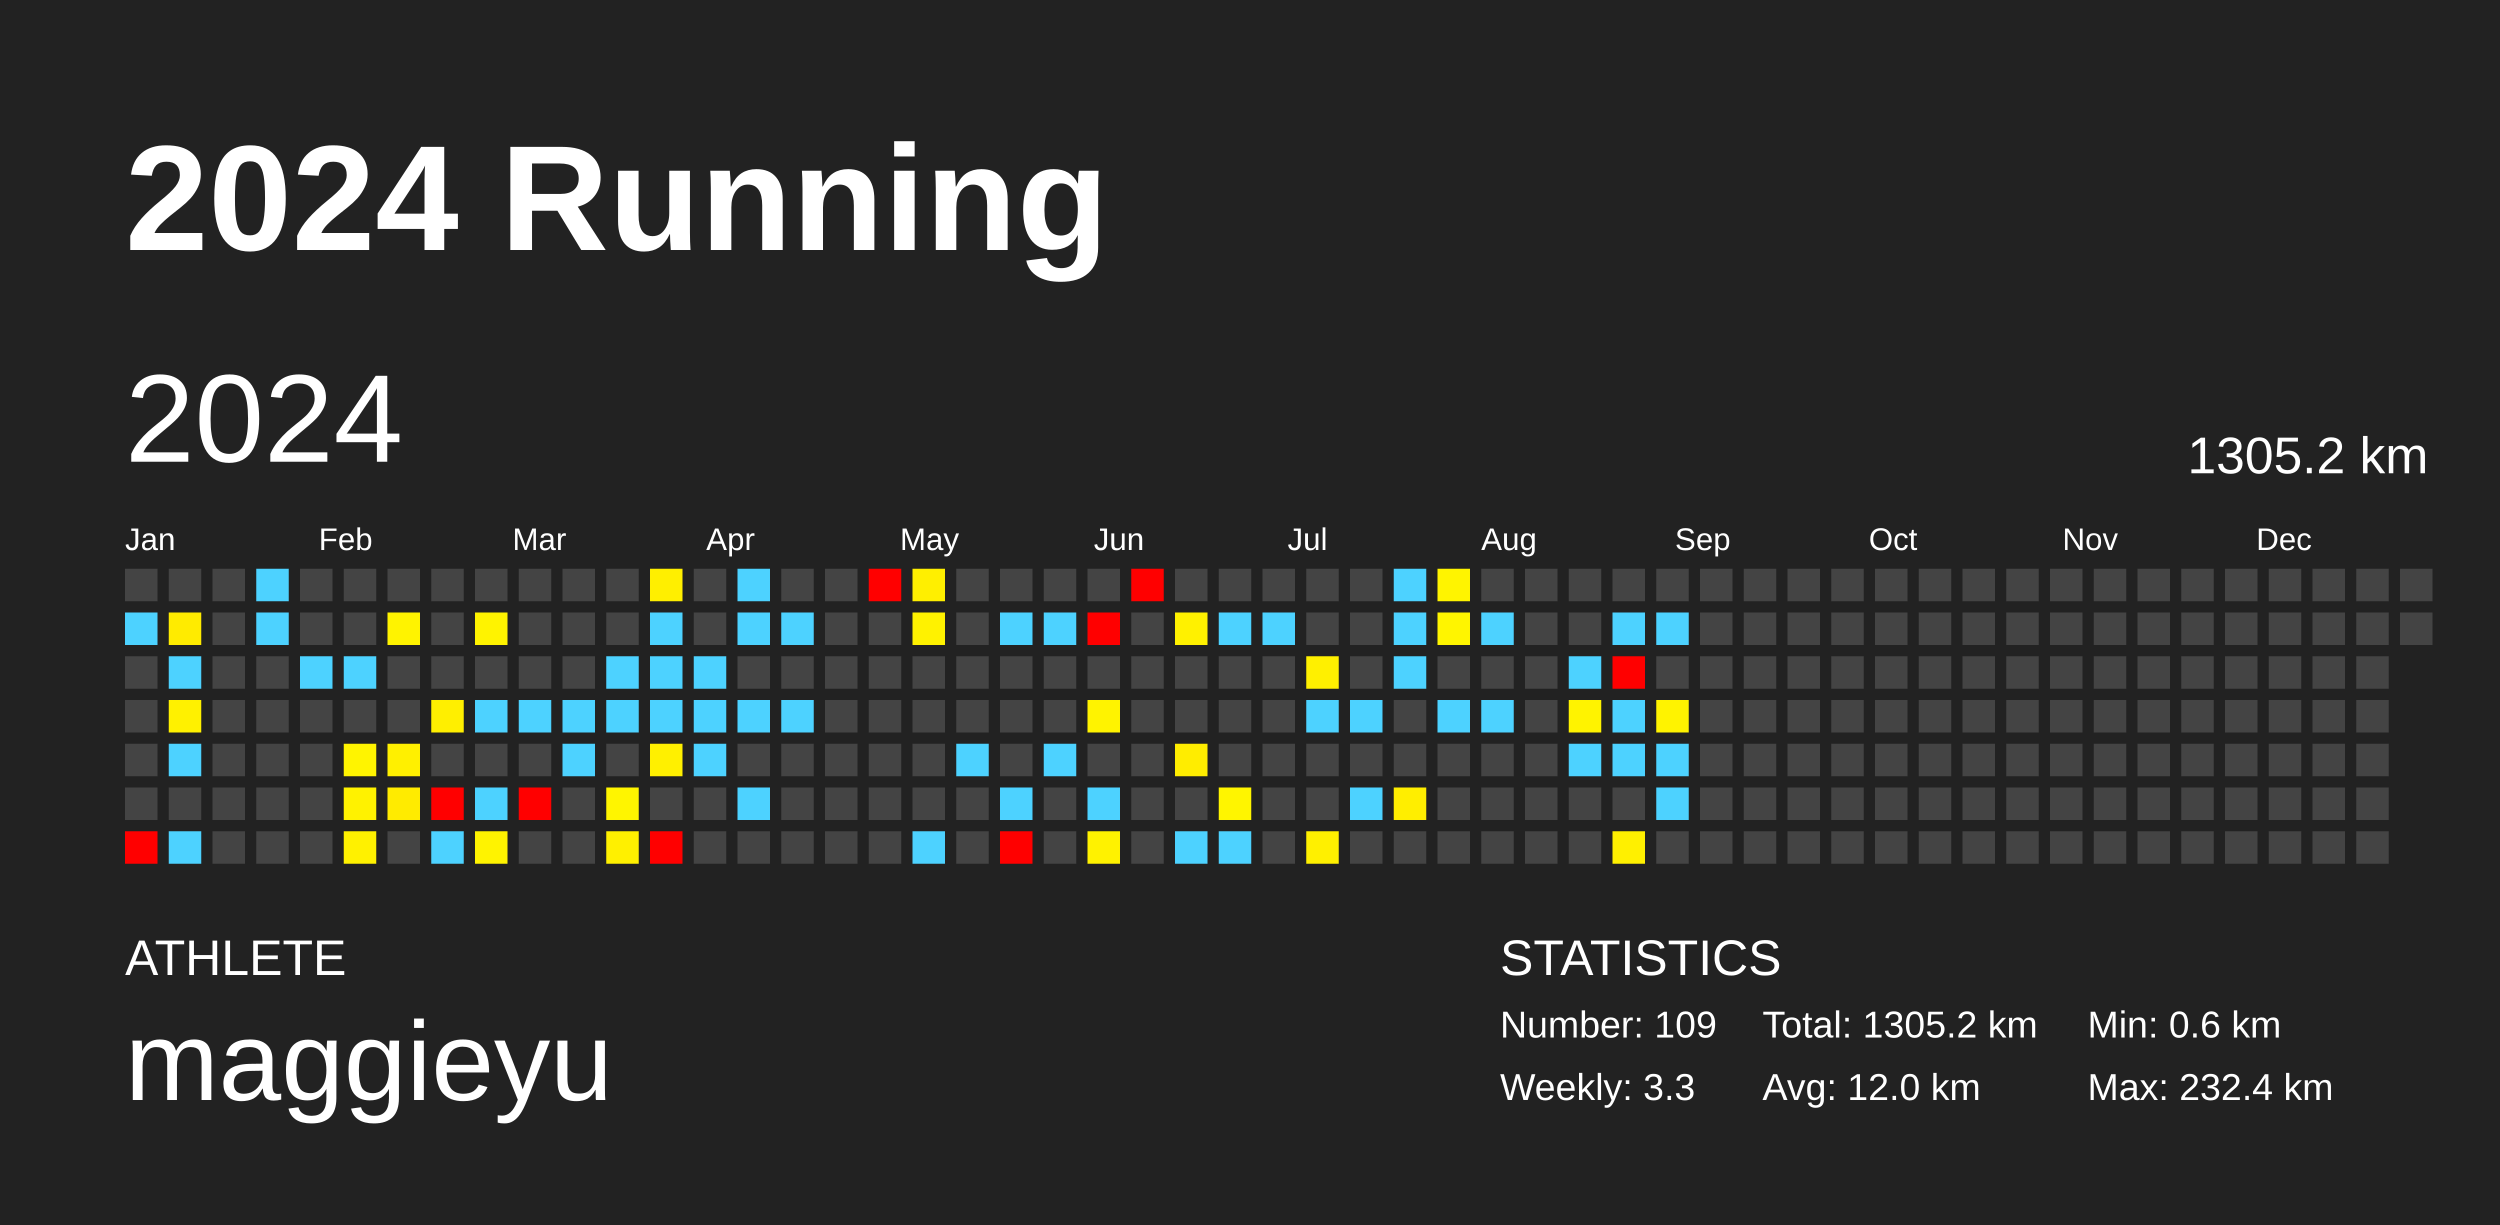
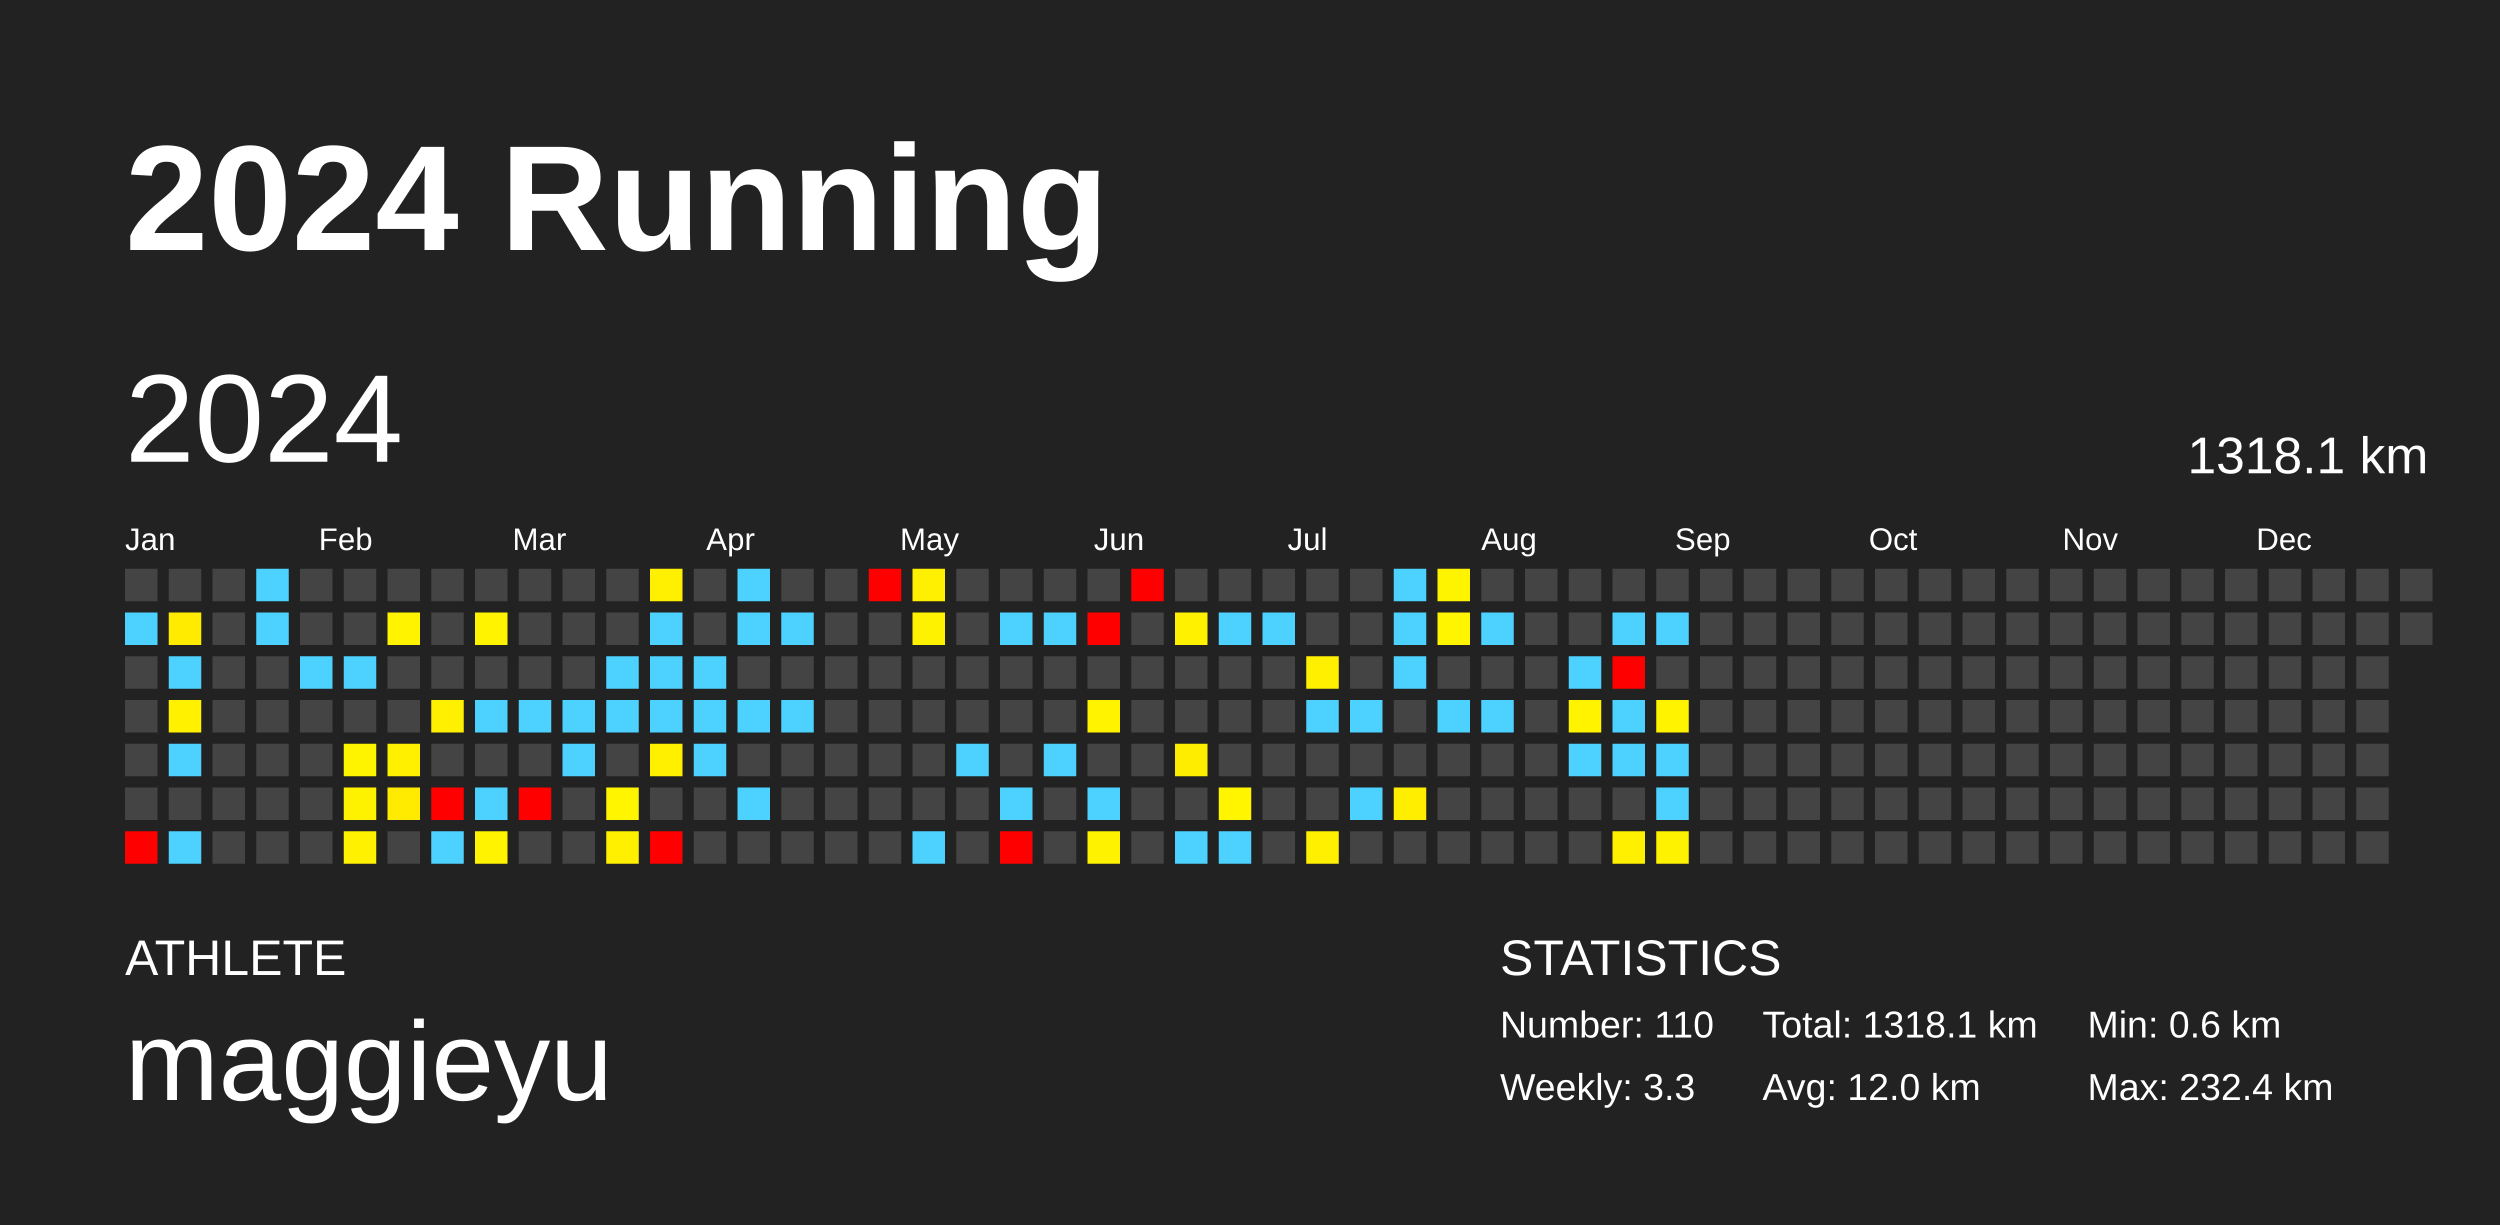
<svg xmlns="http://www.w3.org/2000/svg" baseProfile="full" height="98mm" version="1.1" viewBox="0,0,200,98" width="200mm">
  <defs />
  <rect fill="#222222" height="98" width="200" x="0" y="0" />
  <text fill="#FFFFFF" style="font-size:12px; font-family:Arial; font-weight:bold;" x="10" y="20">2024 Running</text>
  <text fill="#FFFFFF" style="font-size:4px; font-family:Arial" x="10" y="78">ATHLETE</text>
  <text fill="#FFFFFF" style="font-size:9px; font-family:Arial" x="10" y="88">maggieyu</text>
  <text fill="#FFFFFF" style="font-size:4px; font-family:Arial" x="120" y="78">STATISTICS</text>
-   <text fill="#FFFFFF" style="font-size:3px; font-family:Arial" x="120" y="83">Number: 109</text>
+   <text fill="#FFFFFF" style="font-size:3px; font-family:Arial" x="120" y="83">Number: 110</text>
  <text fill="#FFFFFF" style="font-size:3px; font-family:Arial" x="120" y="88">Weekly: 3.3</text>
-   <text fill="#FFFFFF" style="font-size:3px; font-family:Arial" x="141" y="83">Total: 1305.2 km</text>
+   <text fill="#FFFFFF" style="font-size:3px; font-family:Arial" x="141" y="83">Total: 1318.1 km</text>
  <text fill="#FFFFFF" style="font-size:3px; font-family:Arial" x="141" y="88">Avg: 12.0 km</text>
  <text fill="#FFFFFF" style="font-size:3px; font-family:Arial" x="167" y="83">Min: 0.6 km</text>
  <text fill="#FFFFFF" style="font-size:3px; font-family:Arial" x="167" y="88">Max: 232.4 km</text>
  <text dominant-baseline="hanging" fill="#FFFFFF" style="font-size:10.0px; font-family:Arial;" x="10" y="30">2024</text>
-   <text dominant-baseline="hanging" fill="#FFFFFF" style="font-size:4.125px; font-family:Arial;" x="175" y="35">1305.2 km</text>
+   <text dominant-baseline="hanging" fill="#FFFFFF" style="font-size:4.125px; font-family:Arial;" x="175" y="35">1318.1 km</text>
  <text fill="#FFFFFF" style="font-size:2.5px; font-family:Arial" x="10.0" y="44">Jan</text>
  <text fill="#FFFFFF" style="font-size:2.5px; font-family:Arial" x="25.5" y="44">Feb</text>
  <text fill="#FFFFFF" style="font-size:2.5px; font-family:Arial" x="41.0" y="44">Mar</text>
  <text fill="#FFFFFF" style="font-size:2.5px; font-family:Arial" x="56.5" y="44">Apr</text>
  <text fill="#FFFFFF" style="font-size:2.5px; font-family:Arial" x="72.0" y="44">May</text>
  <text fill="#FFFFFF" style="font-size:2.5px; font-family:Arial" x="87.5" y="44">Jun</text>
  <text fill="#FFFFFF" style="font-size:2.5px; font-family:Arial" x="103.0" y="44">Jul</text>
  <text fill="#FFFFFF" style="font-size:2.5px; font-family:Arial" x="118.5" y="44">Aug</text>
  <text fill="#FFFFFF" style="font-size:2.5px; font-family:Arial" x="134.0" y="44">Sep</text>
  <text fill="#FFFFFF" style="font-size:2.5px; font-family:Arial" x="149.5" y="44">Oct</text>
  <text fill="#FFFFFF" style="font-size:2.5px; font-family:Arial" x="165.0" y="44">Nov</text>
  <text fill="#FFFFFF" style="font-size:2.5px; font-family:Arial" x="180.5" y="44">Dec</text>
  <rect fill="#444444" height="2.6" width="2.6" x="10.0" y="45.5" />
  <rect fill="#4dd2ff" height="2.6" width="2.6" x="10.0" y="49.0" />
  <rect fill="#444444" height="2.6" width="2.6" x="10.0" y="52.5" />
  <rect fill="#444444" height="2.6" width="2.6" x="10.0" y="56.0" />
  <rect fill="#444444" height="2.6" width="2.6" x="10.0" y="59.5" />
  <rect fill="#444444" height="2.6" width="2.6" x="10.0" y="63.0" />
  <rect fill="red" height="2.6" width="2.6" x="10.0" y="66.5" />
  <rect fill="#444444" height="2.6" width="2.6" x="13.5" y="45.5" />
  <rect fill="#ffeb00" height="2.6" width="2.6" x="13.5" y="49.0" />
  <rect fill="#4dd2ff" height="2.6" width="2.6" x="13.5" y="52.5" />
  <rect fill="#fff100" height="2.6" width="2.6" x="13.5" y="56.0" />
  <rect fill="#4dd2ff" height="2.6" width="2.6" x="13.5" y="59.5" />
  <rect fill="#444444" height="2.6" width="2.6" x="13.5" y="63.0" />
  <rect fill="#4dd2ff" height="2.6" width="2.6" x="13.5" y="66.5" />
  <rect fill="#444444" height="2.6" width="2.6" x="17.0" y="45.5" />
  <rect fill="#444444" height="2.6" width="2.6" x="17.0" y="49.0" />
  <rect fill="#444444" height="2.6" width="2.6" x="17.0" y="52.5" />
  <rect fill="#444444" height="2.6" width="2.6" x="17.0" y="56.0" />
  <rect fill="#444444" height="2.6" width="2.6" x="17.0" y="59.5" />
  <rect fill="#444444" height="2.6" width="2.6" x="17.0" y="63.0" />
  <rect fill="#444444" height="2.6" width="2.6" x="17.0" y="66.5" />
  <rect fill="#4dd2ff" height="2.6" width="2.6" x="20.5" y="45.5" />
  <rect fill="#4dd2ff" height="2.6" width="2.6" x="20.5" y="49.0" />
  <rect fill="#444444" height="2.6" width="2.6" x="20.5" y="52.5" />
  <rect fill="#444444" height="2.6" width="2.6" x="20.5" y="56.0" />
  <rect fill="#444444" height="2.6" width="2.6" x="20.5" y="59.5" />
  <rect fill="#444444" height="2.6" width="2.6" x="20.5" y="63.0" />
  <rect fill="#444444" height="2.6" width="2.6" x="20.5" y="66.5" />
  <rect fill="#444444" height="2.6" width="2.6" x="24.0" y="45.5" />
  <rect fill="#444444" height="2.6" width="2.6" x="24.0" y="49.0" />
  <rect fill="#4dd2ff" height="2.6" width="2.6" x="24.0" y="52.5" />
  <rect fill="#444444" height="2.6" width="2.6" x="24.0" y="56.0" />
  <rect fill="#444444" height="2.6" width="2.6" x="24.0" y="59.5" />
  <rect fill="#444444" height="2.6" width="2.6" x="24.0" y="63.0" />
  <rect fill="#444444" height="2.6" width="2.6" x="24.0" y="66.5" />
  <rect fill="#444444" height="2.6" width="2.6" x="27.5" y="45.5" />
  <rect fill="#444444" height="2.6" width="2.6" x="27.5" y="49.0" />
  <rect fill="#4dd2ff" height="2.6" width="2.6" x="27.5" y="52.5" />
  <rect fill="#444444" height="2.6" width="2.6" x="27.5" y="56.0" />
  <rect fill="#fff400" height="2.6" width="2.6" x="27.5" y="59.5" />
  <rect fill="#fff200" height="2.6" width="2.6" x="27.5" y="63.0" />
  <rect fill="#fff100" height="2.6" width="2.6" x="27.5" y="66.5" />
  <rect fill="#444444" height="2.6" width="2.6" x="31.0" y="45.5" />
  <rect fill="#fff300" height="2.6" width="2.6" x="31.0" y="49.0" />
  <rect fill="#444444" height="2.6" width="2.6" x="31.0" y="52.5" />
  <rect fill="#444444" height="2.6" width="2.6" x="31.0" y="56.0" />
  <rect fill="#fff000" height="2.6" width="2.6" x="31.0" y="59.5" />
  <rect fill="#ffeb00" height="2.6" width="2.6" x="31.0" y="63.0" />
  <rect fill="#444444" height="2.6" width="2.6" x="31.0" y="66.5" />
  <rect fill="#444444" height="2.6" width="2.6" x="34.5" y="45.5" />
  <rect fill="#444444" height="2.6" width="2.6" x="34.5" y="49.0" />
  <rect fill="#444444" height="2.6" width="2.6" x="34.5" y="52.5" />
  <rect fill="#ffef00" height="2.6" width="2.6" x="34.5" y="56.0" />
  <rect fill="#444444" height="2.6" width="2.6" x="34.5" y="59.5" />
  <rect fill="red" height="2.6" width="2.6" x="34.5" y="63.0" />
  <rect fill="#4dd2ff" height="2.6" width="2.6" x="34.5" y="66.5" />
  <rect fill="#444444" height="2.6" width="2.6" x="38.0" y="45.5" />
  <rect fill="#fff300" height="2.6" width="2.6" x="38.0" y="49.0" />
  <rect fill="#444444" height="2.6" width="2.6" x="38.0" y="52.5" />
  <rect fill="#4dd2ff" height="2.6" width="2.6" x="38.0" y="56.0" />
  <rect fill="#444444" height="2.6" width="2.6" x="38.0" y="59.5" />
  <rect fill="#4dd2ff" height="2.6" width="2.6" x="38.0" y="63.0" />
  <rect fill="#fff300" height="2.6" width="2.6" x="38.0" y="66.5" />
  <rect fill="#444444" height="2.6" width="2.6" x="41.5" y="45.5" />
  <rect fill="#444444" height="2.6" width="2.6" x="41.5" y="49.0" />
  <rect fill="#444444" height="2.6" width="2.6" x="41.5" y="52.5" />
  <rect fill="#4dd2ff" height="2.6" width="2.6" x="41.5" y="56.0" />
  <rect fill="#444444" height="2.6" width="2.6" x="41.5" y="59.5" />
  <rect fill="red" height="2.6" width="2.6" x="41.5" y="63.0" />
  <rect fill="#444444" height="2.6" width="2.6" x="41.5" y="66.5" />
  <rect fill="#444444" height="2.6" width="2.6" x="45.0" y="45.5" />
  <rect fill="#444444" height="2.6" width="2.6" x="45.0" y="49.0" />
  <rect fill="#444444" height="2.6" width="2.6" x="45.0" y="52.5" />
  <rect fill="#4dd2ff" height="2.6" width="2.6" x="45.0" y="56.0" />
  <rect fill="#4dd2ff" height="2.6" width="2.6" x="45.0" y="59.5" />
  <rect fill="#444444" height="2.6" width="2.6" x="45.0" y="63.0" />
  <rect fill="#444444" height="2.6" width="2.6" x="45.0" y="66.5" />
  <rect fill="#444444" height="2.6" width="2.6" x="48.5" y="45.5" />
  <rect fill="#444444" height="2.6" width="2.6" x="48.5" y="49.0" />
  <rect fill="#4dd2ff" height="2.6" width="2.6" x="48.5" y="52.5" />
  <rect fill="#4dd2ff" height="2.6" width="2.6" x="48.5" y="56.0" />
  <rect fill="#444444" height="2.6" width="2.6" x="48.5" y="59.5" />
  <rect fill="#fff500" height="2.6" width="2.6" x="48.5" y="63.0" />
  <rect fill="#fff000" height="2.6" width="2.6" x="48.5" y="66.5" />
  <rect fill="#ffef00" height="2.6" width="2.6" x="52.0" y="45.5" />
  <rect fill="#4dd2ff" height="2.6" width="2.6" x="52.0" y="49.0" />
  <rect fill="#4dd2ff" height="2.6" width="2.6" x="52.0" y="52.5" />
  <rect fill="#4dd2ff" height="2.6" width="2.6" x="52.0" y="56.0" />
  <rect fill="#fff000" height="2.6" width="2.6" x="52.0" y="59.5" />
  <rect fill="#444444" height="2.6" width="2.6" x="52.0" y="63.0" />
  <rect fill="red" height="2.6" width="2.6" x="52.0" y="66.5" />
  <rect fill="#444444" height="2.6" width="2.6" x="55.5" y="45.5" />
  <rect fill="#444444" height="2.6" width="2.6" x="55.5" y="49.0" />
  <rect fill="#4dd2ff" height="2.6" width="2.6" x="55.5" y="52.5" />
  <rect fill="#4dd2ff" height="2.6" width="2.6" x="55.5" y="56.0" />
  <rect fill="#4dd2ff" height="2.6" width="2.6" x="55.5" y="59.5" />
  <rect fill="#444444" height="2.6" width="2.6" x="55.5" y="63.0" />
  <rect fill="#444444" height="2.6" width="2.6" x="55.5" y="66.5" />
  <rect fill="#4dd2ff" height="2.6" width="2.6" x="59.0" y="45.5" />
  <rect fill="#4dd2ff" height="2.6" width="2.6" x="59.0" y="49.0" />
  <rect fill="#444444" height="2.6" width="2.6" x="59.0" y="52.5" />
  <rect fill="#4dd2ff" height="2.6" width="2.6" x="59.0" y="56.0" />
  <rect fill="#444444" height="2.6" width="2.6" x="59.0" y="59.5" />
  <rect fill="#4dd2ff" height="2.6" width="2.6" x="59.0" y="63.0" />
  <rect fill="#444444" height="2.6" width="2.6" x="59.0" y="66.5" />
  <rect fill="#444444" height="2.6" width="2.6" x="62.5" y="45.5" />
  <rect fill="#4dd2ff" height="2.6" width="2.6" x="62.5" y="49.0" />
  <rect fill="#444444" height="2.6" width="2.6" x="62.5" y="52.5" />
  <rect fill="#4dd2ff" height="2.6" width="2.6" x="62.5" y="56.0" />
  <rect fill="#444444" height="2.6" width="2.6" x="62.5" y="59.5" />
  <rect fill="#444444" height="2.6" width="2.6" x="62.5" y="63.0" />
  <rect fill="#444444" height="2.6" width="2.6" x="62.5" y="66.5" />
  <rect fill="#444444" height="2.6" width="2.6" x="66.0" y="45.5" />
  <rect fill="#444444" height="2.6" width="2.6" x="66.0" y="49.0" />
  <rect fill="#444444" height="2.6" width="2.6" x="66.0" y="52.5" />
  <rect fill="#444444" height="2.6" width="2.6" x="66.0" y="56.0" />
  <rect fill="#444444" height="2.6" width="2.6" x="66.0" y="59.5" />
  <rect fill="#444444" height="2.6" width="2.6" x="66.0" y="63.0" />
  <rect fill="#444444" height="2.6" width="2.6" x="66.0" y="66.5" />
  <rect fill="red" height="2.6" width="2.6" x="69.5" y="45.5" />
  <rect fill="#444444" height="2.6" width="2.6" x="69.5" y="49.0" />
  <rect fill="#444444" height="2.6" width="2.6" x="69.5" y="52.5" />
  <rect fill="#444444" height="2.6" width="2.6" x="69.5" y="56.0" />
  <rect fill="#444444" height="2.6" width="2.6" x="69.5" y="59.5" />
  <rect fill="#444444" height="2.6" width="2.6" x="69.5" y="63.0" />
  <rect fill="#444444" height="2.6" width="2.6" x="69.5" y="66.5" />
  <rect fill="#ffef00" height="2.6" width="2.6" x="73.0" y="45.5" />
  <rect fill="#fff200" height="2.6" width="2.6" x="73.0" y="49.0" />
  <rect fill="#444444" height="2.6" width="2.6" x="73.0" y="52.5" />
  <rect fill="#444444" height="2.6" width="2.6" x="73.0" y="56.0" />
  <rect fill="#444444" height="2.6" width="2.6" x="73.0" y="59.5" />
  <rect fill="#444444" height="2.6" width="2.6" x="73.0" y="63.0" />
  <rect fill="#4dd2ff" height="2.6" width="2.6" x="73.0" y="66.5" />
  <rect fill="#444444" height="2.6" width="2.6" x="76.5" y="45.5" />
  <rect fill="#444444" height="2.6" width="2.6" x="76.5" y="49.0" />
  <rect fill="#444444" height="2.6" width="2.6" x="76.5" y="52.5" />
  <rect fill="#444444" height="2.6" width="2.6" x="76.5" y="56.0" />
  <rect fill="#4dd2ff" height="2.6" width="2.6" x="76.5" y="59.5" />
  <rect fill="#444444" height="2.6" width="2.6" x="76.5" y="63.0" />
  <rect fill="#444444" height="2.6" width="2.6" x="76.5" y="66.5" />
  <rect fill="#444444" height="2.6" width="2.6" x="80.0" y="45.5" />
  <rect fill="#4dd2ff" height="2.6" width="2.6" x="80.0" y="49.0" />
  <rect fill="#444444" height="2.6" width="2.6" x="80.0" y="52.5" />
  <rect fill="#444444" height="2.6" width="2.6" x="80.0" y="56.0" />
  <rect fill="#444444" height="2.6" width="2.6" x="80.0" y="59.5" />
  <rect fill="#4dd2ff" height="2.6" width="2.6" x="80.0" y="63.0" />
  <rect fill="red" height="2.6" width="2.6" x="80.0" y="66.5" />
  <rect fill="#444444" height="2.6" width="2.6" x="83.5" y="45.5" />
  <rect fill="#4dd2ff" height="2.6" width="2.6" x="83.5" y="49.0" />
  <rect fill="#444444" height="2.6" width="2.6" x="83.5" y="52.5" />
  <rect fill="#444444" height="2.6" width="2.6" x="83.5" y="56.0" />
  <rect fill="#4dd2ff" height="2.6" width="2.6" x="83.5" y="59.5" />
  <rect fill="#444444" height="2.6" width="2.6" x="83.5" y="63.0" />
  <rect fill="#444444" height="2.6" width="2.6" x="83.5" y="66.5" />
  <rect fill="#444444" height="2.6" width="2.6" x="87.0" y="45.5" />
  <rect fill="red" height="2.6" width="2.6" x="87.0" y="49.0" />
  <rect fill="#444444" height="2.6" width="2.6" x="87.0" y="52.5" />
  <rect fill="#fff300" height="2.6" width="2.6" x="87.0" y="56.0" />
  <rect fill="#444444" height="2.6" width="2.6" x="87.0" y="59.5" />
  <rect fill="#4dd2ff" height="2.6" width="2.6" x="87.0" y="63.0" />
  <rect fill="#fff200" height="2.6" width="2.6" x="87.0" y="66.5" />
  <rect fill="red" height="2.6" width="2.6" x="90.5" y="45.5" />
  <rect fill="#444444" height="2.6" width="2.6" x="90.5" y="49.0" />
  <rect fill="#444444" height="2.6" width="2.6" x="90.5" y="52.5" />
  <rect fill="#444444" height="2.6" width="2.6" x="90.5" y="56.0" />
  <rect fill="#444444" height="2.6" width="2.6" x="90.5" y="59.5" />
  <rect fill="#444444" height="2.6" width="2.6" x="90.5" y="63.0" />
  <rect fill="#444444" height="2.6" width="2.6" x="90.5" y="66.5" />
  <rect fill="#444444" height="2.6" width="2.6" x="94.0" y="45.5" />
  <rect fill="#fff100" height="2.6" width="2.6" x="94.0" y="49.0" />
  <rect fill="#444444" height="2.6" width="2.6" x="94.0" y="52.5" />
  <rect fill="#444444" height="2.6" width="2.6" x="94.0" y="56.0" />
  <rect fill="#ffed00" height="2.6" width="2.6" x="94.0" y="59.5" />
  <rect fill="#444444" height="2.6" width="2.6" x="94.0" y="63.0" />
  <rect fill="#4dd2ff" height="2.6" width="2.6" x="94.0" y="66.5" />
  <rect fill="#444444" height="2.6" width="2.6" x="97.5" y="45.5" />
  <rect fill="#4dd2ff" height="2.6" width="2.6" x="97.5" y="49.0" />
  <rect fill="#444444" height="2.6" width="2.6" x="97.5" y="52.5" />
  <rect fill="#444444" height="2.6" width="2.6" x="97.5" y="56.0" />
  <rect fill="#444444" height="2.6" width="2.6" x="97.5" y="59.5" />
  <rect fill="#fff500" height="2.6" width="2.6" x="97.5" y="63.0" />
  <rect fill="#4dd2ff" height="2.6" width="2.6" x="97.5" y="66.5" />
  <rect fill="#444444" height="2.6" width="2.6" x="101.0" y="45.5" />
  <rect fill="#4dd2ff" height="2.6" width="2.6" x="101.0" y="49.0" />
  <rect fill="#444444" height="2.6" width="2.6" x="101.0" y="52.5" />
  <rect fill="#444444" height="2.6" width="2.6" x="101.0" y="56.0" />
  <rect fill="#444444" height="2.6" width="2.6" x="101.0" y="59.5" />
  <rect fill="#444444" height="2.6" width="2.6" x="101.0" y="63.0" />
  <rect fill="#444444" height="2.6" width="2.6" x="101.0" y="66.5" />
  <rect fill="#444444" height="2.6" width="2.6" x="104.5" y="45.5" />
  <rect fill="#444444" height="2.6" width="2.6" x="104.5" y="49.0" />
  <rect fill="#fff000" height="2.6" width="2.6" x="104.5" y="52.5" />
  <rect fill="#4dd2ff" height="2.6" width="2.6" x="104.5" y="56.0" />
  <rect fill="#444444" height="2.6" width="2.6" x="104.5" y="59.5" />
  <rect fill="#444444" height="2.6" width="2.6" x="104.5" y="63.0" />
  <rect fill="#fff000" height="2.6" width="2.6" x="104.5" y="66.5" />
  <rect fill="#444444" height="2.6" width="2.6" x="108.0" y="45.5" />
  <rect fill="#444444" height="2.6" width="2.6" x="108.0" y="49.0" />
  <rect fill="#444444" height="2.6" width="2.6" x="108.0" y="52.5" />
  <rect fill="#4dd2ff" height="2.6" width="2.6" x="108.0" y="56.0" />
  <rect fill="#444444" height="2.6" width="2.6" x="108.0" y="59.5" />
  <rect fill="#4dd2ff" height="2.6" width="2.6" x="108.0" y="63.0" />
  <rect fill="#444444" height="2.6" width="2.6" x="108.0" y="66.5" />
  <rect fill="#4dd2ff" height="2.6" width="2.6" x="111.5" y="45.5" />
  <rect fill="#4dd2ff" height="2.6" width="2.6" x="111.5" y="49.0" />
  <rect fill="#4dd2ff" height="2.6" width="2.6" x="111.5" y="52.5" />
  <rect fill="#444444" height="2.6" width="2.6" x="111.5" y="56.0" />
  <rect fill="#444444" height="2.6" width="2.6" x="111.5" y="59.5" />
  <rect fill="#ffee00" height="2.6" width="2.6" x="111.5" y="63.0" />
  <rect fill="#444444" height="2.6" width="2.6" x="111.5" y="66.5" />
  <rect fill="#fff400" height="2.6" width="2.6" x="115.0" y="45.5" />
  <rect fill="#fff500" height="2.6" width="2.6" x="115.0" y="49.0" />
  <rect fill="#444444" height="2.6" width="2.6" x="115.0" y="52.5" />
  <rect fill="#4dd2ff" height="2.6" width="2.6" x="115.0" y="56.0" />
  <rect fill="#444444" height="2.6" width="2.6" x="115.0" y="59.5" />
  <rect fill="#444444" height="2.6" width="2.6" x="115.0" y="63.0" />
  <rect fill="#444444" height="2.6" width="2.6" x="115.0" y="66.5" />
  <rect fill="#444444" height="2.6" width="2.6" x="118.5" y="45.5" />
  <rect fill="#4dd2ff" height="2.6" width="2.6" x="118.5" y="49.0" />
  <rect fill="#444444" height="2.6" width="2.6" x="118.5" y="52.5" />
  <rect fill="#4dd2ff" height="2.6" width="2.6" x="118.5" y="56.0" />
  <rect fill="#444444" height="2.6" width="2.6" x="118.5" y="59.5" />
  <rect fill="#444444" height="2.6" width="2.6" x="118.5" y="63.0" />
  <rect fill="#444444" height="2.6" width="2.6" x="118.5" y="66.5" />
  <rect fill="#444444" height="2.6" width="2.6" x="122.0" y="45.5" />
  <rect fill="#444444" height="2.6" width="2.6" x="122.0" y="49.0" />
  <rect fill="#444444" height="2.6" width="2.6" x="122.0" y="52.5" />
  <rect fill="#444444" height="2.6" width="2.6" x="122.0" y="56.0" />
  <rect fill="#444444" height="2.6" width="2.6" x="122.0" y="59.5" />
  <rect fill="#444444" height="2.6" width="2.6" x="122.0" y="63.0" />
  <rect fill="#444444" height="2.6" width="2.6" x="122.0" y="66.5" />
  <rect fill="#444444" height="2.6" width="2.6" x="125.5" y="45.5" />
  <rect fill="#444444" height="2.6" width="2.6" x="125.5" y="49.0" />
  <rect fill="#4dd2ff" height="2.6" width="2.6" x="125.5" y="52.5" />
  <rect fill="#fff300" height="2.6" width="2.6" x="125.5" y="56.0" />
  <rect fill="#4dd2ff" height="2.6" width="2.6" x="125.5" y="59.5" />
  <rect fill="#444444" height="2.6" width="2.6" x="125.5" y="63.0" />
  <rect fill="#444444" height="2.6" width="2.6" x="125.5" y="66.5" />
  <rect fill="#444444" height="2.6" width="2.6" x="129.0" y="45.5" />
  <rect fill="#4dd2ff" height="2.6" width="2.6" x="129.0" y="49.0" />
  <rect fill="red" height="2.6" width="2.6" x="129.0" y="52.5" />
  <rect fill="#4dd2ff" height="2.6" width="2.6" x="129.0" y="56.0" />
  <rect fill="#4dd2ff" height="2.6" width="2.6" x="129.0" y="59.5" />
  <rect fill="#444444" height="2.6" width="2.6" x="129.0" y="63.0" />
  <rect fill="#fff000" height="2.6" width="2.6" x="129.0" y="66.5" />
  <rect fill="#444444" height="2.6" width="2.6" x="132.5" y="45.5" />
  <rect fill="#4dd2ff" height="2.6" width="2.6" x="132.5" y="49.0" />
  <rect fill="#444444" height="2.6" width="2.6" x="132.5" y="52.5" />
  <rect fill="#fff300" height="2.6" width="2.6" x="132.5" y="56.0" />
  <rect fill="#4dd2ff" height="2.6" width="2.6" x="132.5" y="59.5" />
  <rect fill="#4dd2ff" height="2.6" width="2.6" x="132.5" y="63.0" />
-   <rect fill="#444444" height="2.6" width="2.6" x="132.5" y="66.5" />
+   <rect fill="#fff200" height="2.6" width="2.6" x="132.5" y="66.5" />
  <rect fill="#444444" height="2.6" width="2.6" x="136.0" y="45.5" />
  <rect fill="#444444" height="2.6" width="2.6" x="136.0" y="49.0" />
  <rect fill="#444444" height="2.6" width="2.6" x="136.0" y="52.5" />
  <rect fill="#444444" height="2.6" width="2.6" x="136.0" y="56.0" />
  <rect fill="#444444" height="2.6" width="2.6" x="136.0" y="59.5" />
  <rect fill="#444444" height="2.6" width="2.6" x="136.0" y="63.0" />
  <rect fill="#444444" height="2.6" width="2.6" x="136.0" y="66.5" />
  <rect fill="#444444" height="2.6" width="2.6" x="139.5" y="45.5" />
  <rect fill="#444444" height="2.6" width="2.6" x="139.5" y="49.0" />
  <rect fill="#444444" height="2.6" width="2.6" x="139.5" y="52.5" />
  <rect fill="#444444" height="2.6" width="2.6" x="139.5" y="56.0" />
  <rect fill="#444444" height="2.6" width="2.6" x="139.5" y="59.5" />
  <rect fill="#444444" height="2.6" width="2.6" x="139.5" y="63.0" />
  <rect fill="#444444" height="2.6" width="2.6" x="139.5" y="66.5" />
  <rect fill="#444444" height="2.6" width="2.6" x="143.0" y="45.5" />
  <rect fill="#444444" height="2.6" width="2.6" x="143.0" y="49.0" />
  <rect fill="#444444" height="2.6" width="2.6" x="143.0" y="52.5" />
  <rect fill="#444444" height="2.6" width="2.6" x="143.0" y="56.0" />
  <rect fill="#444444" height="2.6" width="2.6" x="143.0" y="59.5" />
  <rect fill="#444444" height="2.6" width="2.6" x="143.0" y="63.0" />
  <rect fill="#444444" height="2.6" width="2.6" x="143.0" y="66.5" />
  <rect fill="#444444" height="2.6" width="2.6" x="146.5" y="45.5" />
  <rect fill="#444444" height="2.6" width="2.6" x="146.5" y="49.0" />
  <rect fill="#444444" height="2.6" width="2.6" x="146.5" y="52.5" />
  <rect fill="#444444" height="2.6" width="2.6" x="146.5" y="56.0" />
  <rect fill="#444444" height="2.6" width="2.6" x="146.5" y="59.5" />
  <rect fill="#444444" height="2.6" width="2.6" x="146.5" y="63.0" />
  <rect fill="#444444" height="2.6" width="2.6" x="146.5" y="66.5" />
  <rect fill="#444444" height="2.6" width="2.6" x="150.0" y="45.5" />
  <rect fill="#444444" height="2.6" width="2.6" x="150.0" y="49.0" />
  <rect fill="#444444" height="2.6" width="2.6" x="150.0" y="52.5" />
  <rect fill="#444444" height="2.6" width="2.6" x="150.0" y="56.0" />
  <rect fill="#444444" height="2.6" width="2.6" x="150.0" y="59.5" />
  <rect fill="#444444" height="2.6" width="2.6" x="150.0" y="63.0" />
  <rect fill="#444444" height="2.6" width="2.6" x="150.0" y="66.5" />
  <rect fill="#444444" height="2.6" width="2.6" x="153.5" y="45.5" />
  <rect fill="#444444" height="2.6" width="2.6" x="153.5" y="49.0" />
  <rect fill="#444444" height="2.6" width="2.6" x="153.5" y="52.5" />
  <rect fill="#444444" height="2.6" width="2.6" x="153.5" y="56.0" />
  <rect fill="#444444" height="2.6" width="2.6" x="153.5" y="59.5" />
  <rect fill="#444444" height="2.6" width="2.6" x="153.5" y="63.0" />
  <rect fill="#444444" height="2.6" width="2.6" x="153.5" y="66.5" />
  <rect fill="#444444" height="2.6" width="2.6" x="157.0" y="45.5" />
  <rect fill="#444444" height="2.6" width="2.6" x="157.0" y="49.0" />
  <rect fill="#444444" height="2.6" width="2.6" x="157.0" y="52.5" />
  <rect fill="#444444" height="2.6" width="2.6" x="157.0" y="56.0" />
  <rect fill="#444444" height="2.6" width="2.6" x="157.0" y="59.5" />
  <rect fill="#444444" height="2.6" width="2.6" x="157.0" y="63.0" />
  <rect fill="#444444" height="2.6" width="2.6" x="157.0" y="66.5" />
  <rect fill="#444444" height="2.6" width="2.6" x="160.5" y="45.5" />
  <rect fill="#444444" height="2.6" width="2.6" x="160.5" y="49.0" />
  <rect fill="#444444" height="2.6" width="2.6" x="160.5" y="52.5" />
  <rect fill="#444444" height="2.6" width="2.6" x="160.5" y="56.0" />
  <rect fill="#444444" height="2.6" width="2.6" x="160.5" y="59.5" />
  <rect fill="#444444" height="2.6" width="2.6" x="160.5" y="63.0" />
  <rect fill="#444444" height="2.6" width="2.6" x="160.5" y="66.5" />
  <rect fill="#444444" height="2.6" width="2.6" x="164.0" y="45.5" />
  <rect fill="#444444" height="2.6" width="2.6" x="164.0" y="49.0" />
  <rect fill="#444444" height="2.6" width="2.6" x="164.0" y="52.5" />
  <rect fill="#444444" height="2.6" width="2.6" x="164.0" y="56.0" />
  <rect fill="#444444" height="2.6" width="2.6" x="164.0" y="59.5" />
  <rect fill="#444444" height="2.6" width="2.6" x="164.0" y="63.0" />
  <rect fill="#444444" height="2.6" width="2.6" x="164.0" y="66.5" />
  <rect fill="#444444" height="2.6" width="2.6" x="167.5" y="45.5" />
  <rect fill="#444444" height="2.6" width="2.6" x="167.5" y="49.0" />
  <rect fill="#444444" height="2.6" width="2.6" x="167.5" y="52.5" />
  <rect fill="#444444" height="2.6" width="2.6" x="167.5" y="56.0" />
  <rect fill="#444444" height="2.6" width="2.6" x="167.5" y="59.5" />
  <rect fill="#444444" height="2.6" width="2.6" x="167.5" y="63.0" />
  <rect fill="#444444" height="2.6" width="2.6" x="167.5" y="66.5" />
  <rect fill="#444444" height="2.6" width="2.6" x="171.0" y="45.5" />
  <rect fill="#444444" height="2.6" width="2.6" x="171.0" y="49.0" />
  <rect fill="#444444" height="2.6" width="2.6" x="171.0" y="52.5" />
  <rect fill="#444444" height="2.6" width="2.6" x="171.0" y="56.0" />
  <rect fill="#444444" height="2.6" width="2.6" x="171.0" y="59.5" />
  <rect fill="#444444" height="2.6" width="2.6" x="171.0" y="63.0" />
  <rect fill="#444444" height="2.6" width="2.6" x="171.0" y="66.5" />
  <rect fill="#444444" height="2.6" width="2.6" x="174.5" y="45.5" />
  <rect fill="#444444" height="2.6" width="2.6" x="174.5" y="49.0" />
  <rect fill="#444444" height="2.6" width="2.6" x="174.5" y="52.5" />
  <rect fill="#444444" height="2.6" width="2.6" x="174.5" y="56.0" />
  <rect fill="#444444" height="2.6" width="2.6" x="174.5" y="59.5" />
  <rect fill="#444444" height="2.6" width="2.6" x="174.5" y="63.0" />
  <rect fill="#444444" height="2.6" width="2.6" x="174.5" y="66.5" />
  <rect fill="#444444" height="2.6" width="2.6" x="178.0" y="45.5" />
  <rect fill="#444444" height="2.6" width="2.6" x="178.0" y="49.0" />
  <rect fill="#444444" height="2.6" width="2.6" x="178.0" y="52.5" />
  <rect fill="#444444" height="2.6" width="2.6" x="178.0" y="56.0" />
  <rect fill="#444444" height="2.6" width="2.6" x="178.0" y="59.5" />
  <rect fill="#444444" height="2.6" width="2.6" x="178.0" y="63.0" />
  <rect fill="#444444" height="2.6" width="2.6" x="178.0" y="66.5" />
  <rect fill="#444444" height="2.6" width="2.6" x="181.5" y="45.5" />
  <rect fill="#444444" height="2.6" width="2.6" x="181.5" y="49.0" />
  <rect fill="#444444" height="2.6" width="2.6" x="181.5" y="52.5" />
  <rect fill="#444444" height="2.6" width="2.6" x="181.5" y="56.0" />
  <rect fill="#444444" height="2.6" width="2.6" x="181.5" y="59.5" />
  <rect fill="#444444" height="2.6" width="2.6" x="181.5" y="63.0" />
  <rect fill="#444444" height="2.6" width="2.6" x="181.5" y="66.5" />
  <rect fill="#444444" height="2.6" width="2.6" x="185.0" y="45.5" />
  <rect fill="#444444" height="2.6" width="2.6" x="185.0" y="49.0" />
  <rect fill="#444444" height="2.6" width="2.6" x="185.0" y="52.5" />
  <rect fill="#444444" height="2.6" width="2.6" x="185.0" y="56.0" />
  <rect fill="#444444" height="2.6" width="2.6" x="185.0" y="59.5" />
  <rect fill="#444444" height="2.6" width="2.6" x="185.0" y="63.0" />
  <rect fill="#444444" height="2.6" width="2.6" x="185.0" y="66.5" />
  <rect fill="#444444" height="2.6" width="2.6" x="188.5" y="45.5" />
  <rect fill="#444444" height="2.6" width="2.6" x="188.5" y="49.0" />
  <rect fill="#444444" height="2.6" width="2.6" x="188.5" y="52.5" />
  <rect fill="#444444" height="2.6" width="2.6" x="188.5" y="56.0" />
  <rect fill="#444444" height="2.6" width="2.6" x="188.5" y="59.5" />
  <rect fill="#444444" height="2.6" width="2.6" x="188.5" y="63.0" />
  <rect fill="#444444" height="2.6" width="2.6" x="188.5" y="66.5" />
  <rect fill="#444444" height="2.6" width="2.6" x="192.0" y="45.5" />
  <rect fill="#444444" height="2.6" width="2.6" x="192.0" y="49.0" />
</svg>
